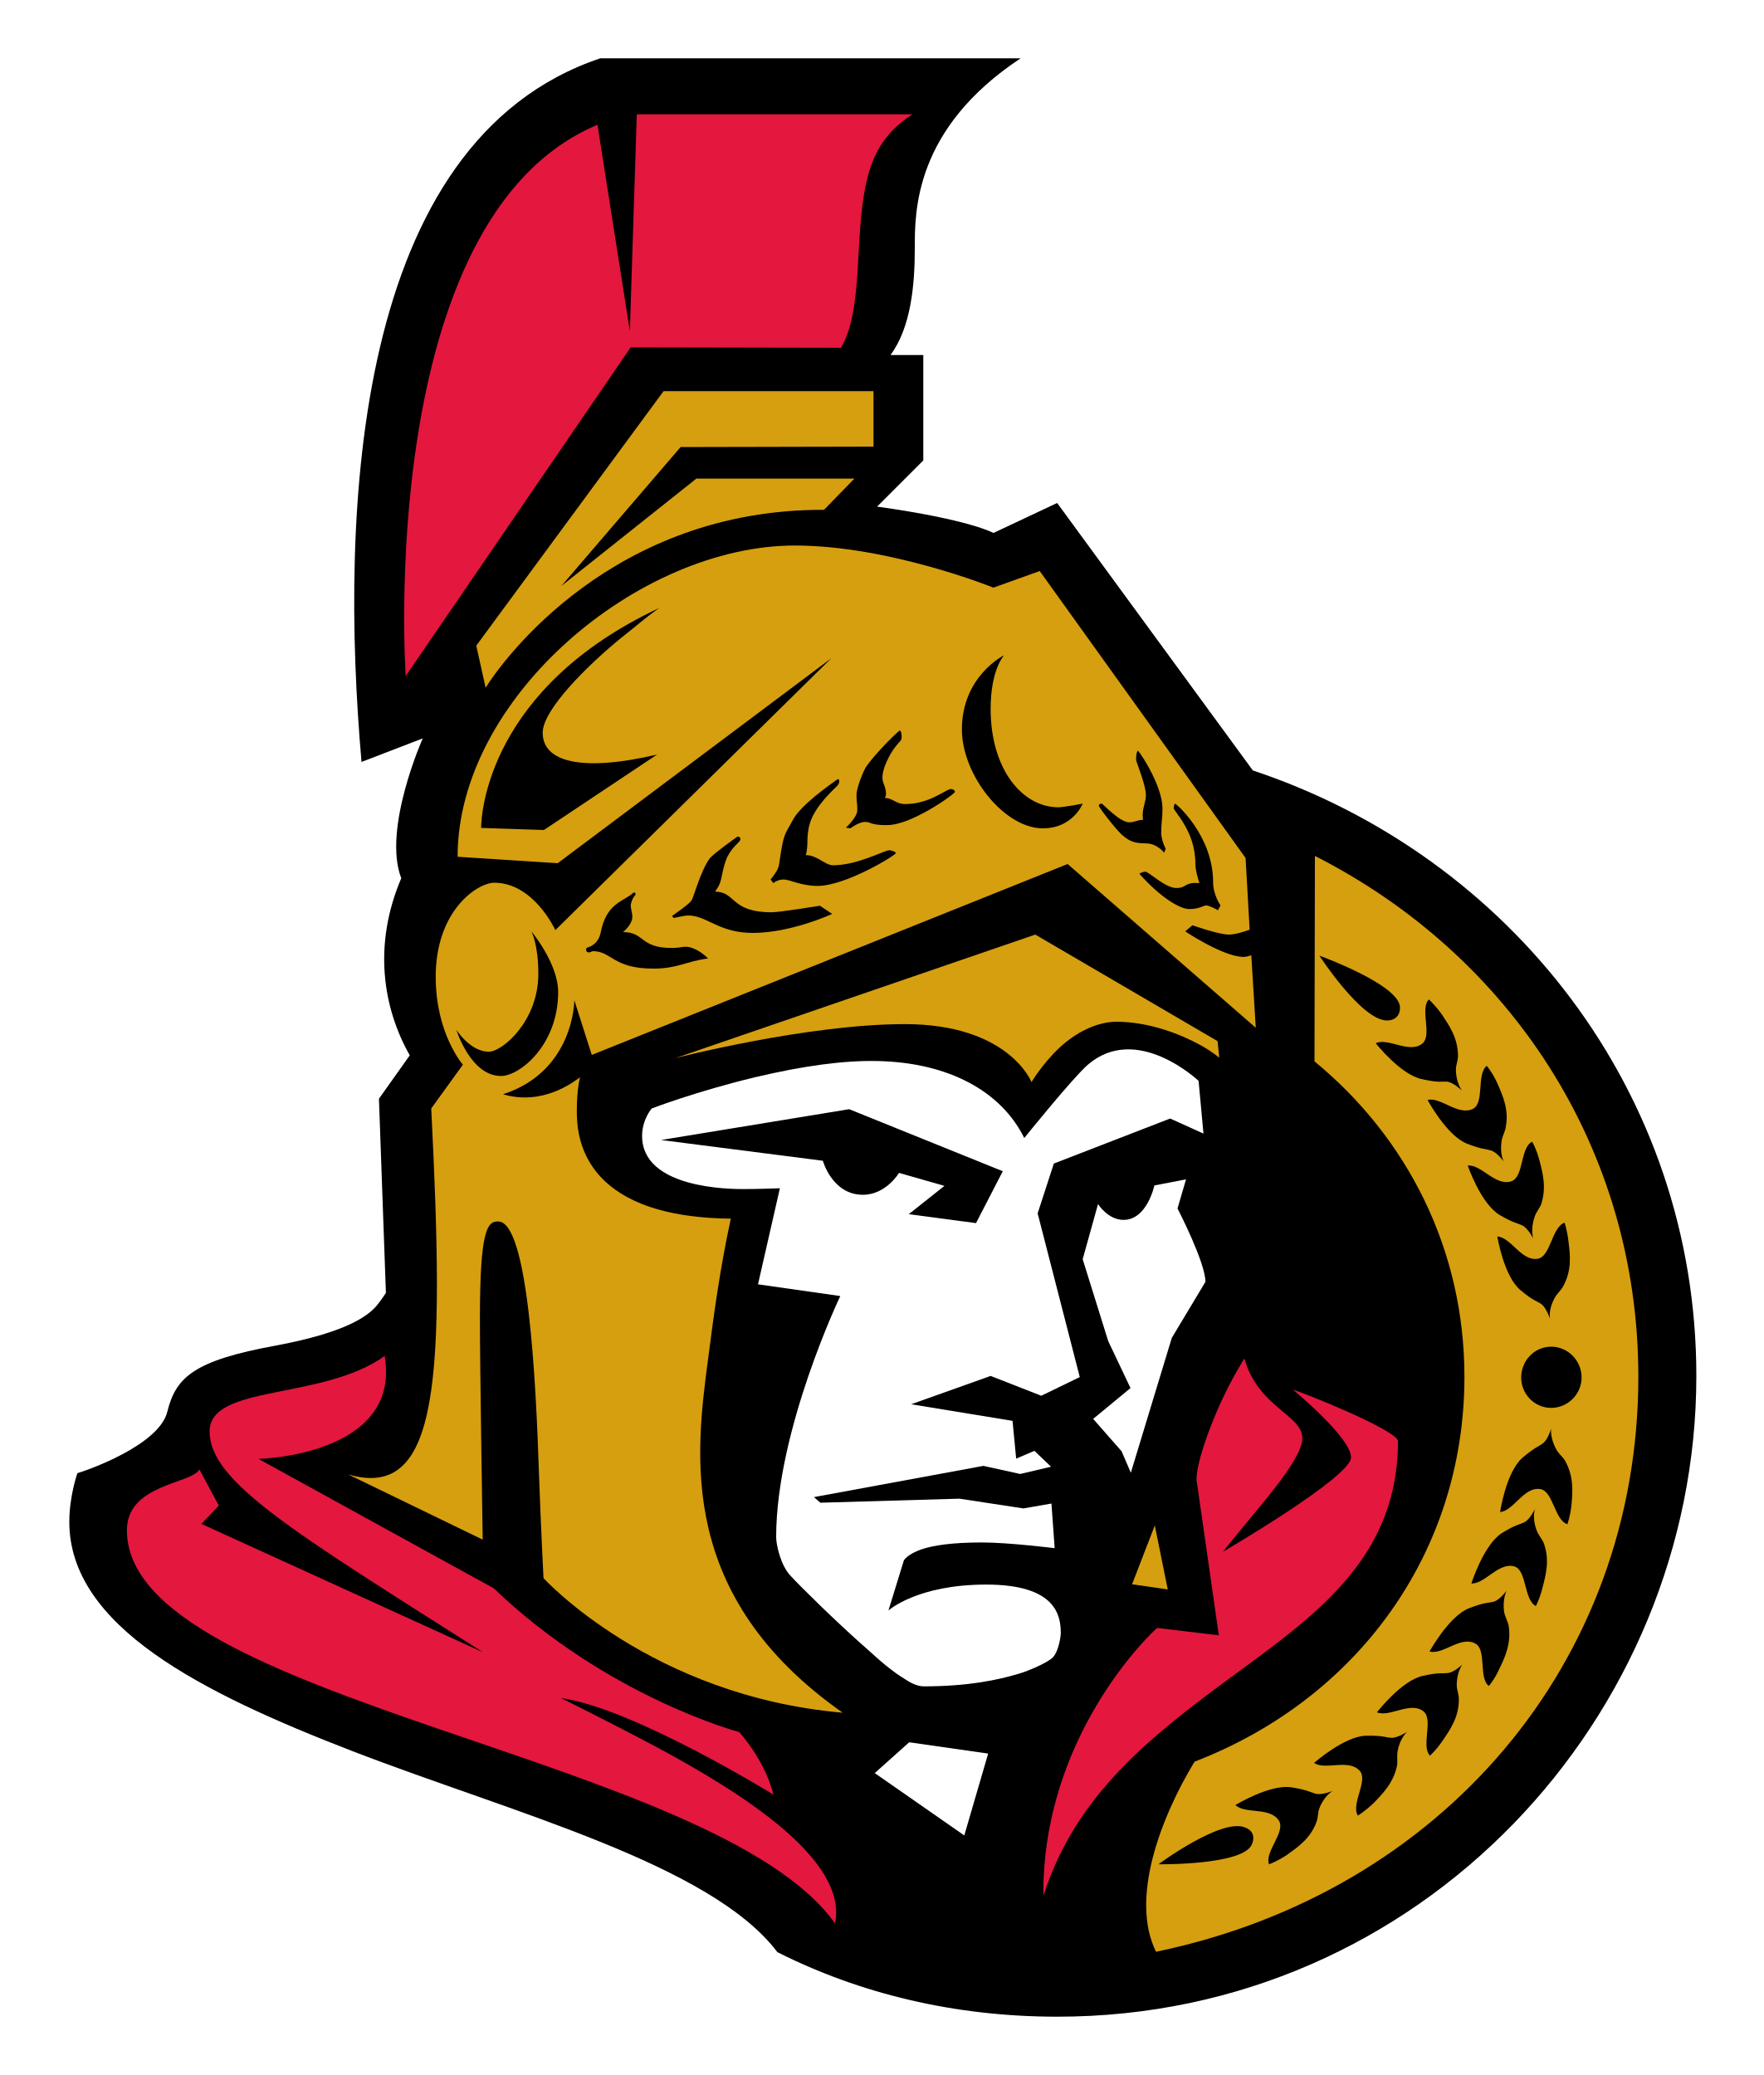
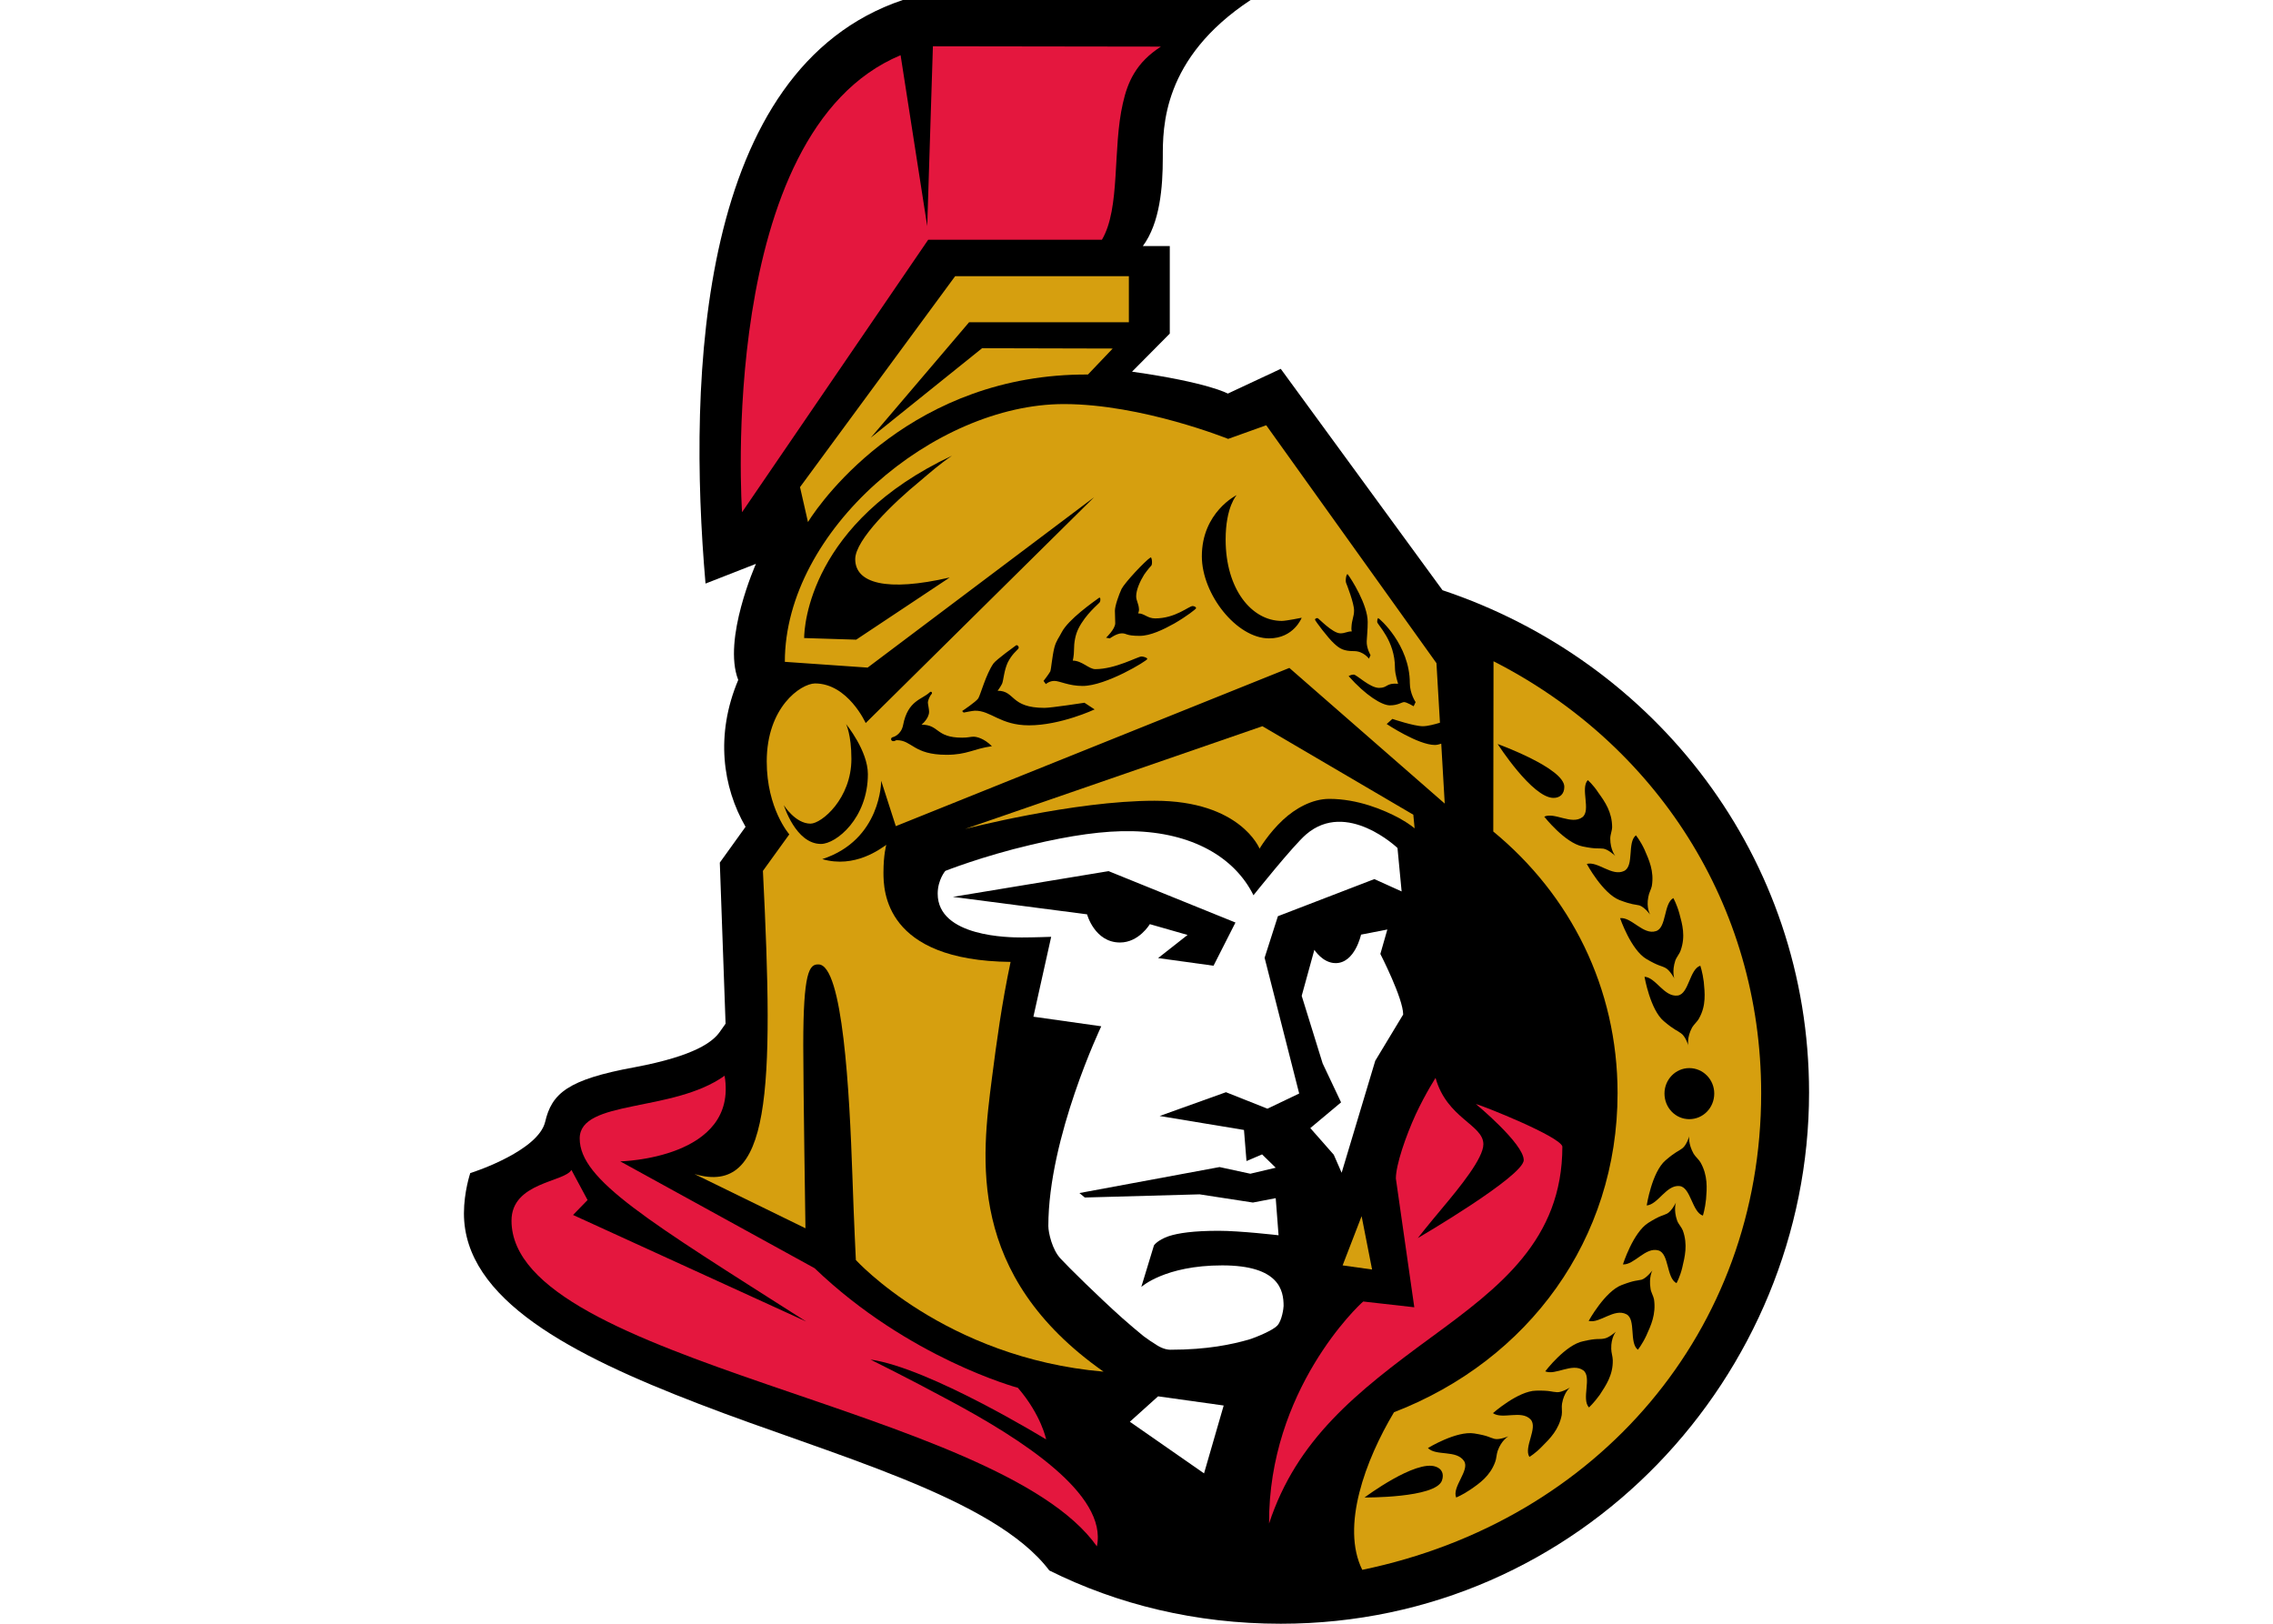
- <svg xmlns="http://www.w3.org/2000/svg" width="17pt" height="20pt" viewBox="0 0 17 20" version="1.1">
+ <svg xmlns="http://www.w3.org/2000/svg" width="28pt" height="20pt" viewBox="0 0 28 20" version="1.1">
  <g id="surface1">
-     <path style=" stroke:none;fill-rule:nonzero;fill:rgb(0%,0%,0%);fill-opacity:1;" d="M 12.074 7.426 L 10.188 4.848 L 9.574 5.137 C 9.574 5.137 9.348 5.008 8.453 4.883 L 8.898 4.438 L 8.898 3.422 L 8.582 3.422 C 8.781 3.152 8.816 2.742 8.816 2.391 C 8.816 2.043 8.809 1.242 9.836 0.562 L 5.785 0.562 C 3.402 1.363 3.273 4.93 3.484 7.344 L 4.074 7.117 C 4.074 7.117 3.684 7.992 3.867 8.465 C 3.594 9.105 3.688 9.711 3.949 10.172 L 3.652 10.59 L 3.719 12.461 C 3.719 12.461 3.684 12.516 3.648 12.562 C 3.57 12.668 3.371 12.836 2.66 12.969 C 1.871 13.113 1.695 13.273 1.613 13.605 C 1.535 13.934 0.816 14.18 0.746 14.199 C 0.746 14.199 0.668 14.418 0.668 14.668 C 0.668 15.672 1.93 16.312 3.398 16.879 C 4.949 17.477 6.848 17.965 7.492 18.816 C 8.285 19.215 9.195 19.438 10.191 19.438 C 13.695 19.438 16.348 16.543 16.348 13.262 C 16.348 10.531 14.559 8.254 12.074 7.426 Z M 12.074 7.426 " />
-     <path style=" stroke:none;fill-rule:nonzero;fill:rgb(89.412%,9.02%,24.314%);fill-opacity:1;" d="M 3.91 6.516 C 3.91 6.516 3.605 2.102 5.758 1.203 L 6.07 3.191 L 6.137 1.102 L 8.793 1.102 C 8.504 1.289 8.406 1.512 8.348 1.762 C 8.23 2.293 8.324 2.98 8.105 3.352 L 6.078 3.348 Z M 3.91 6.516 " />
-     <path style=" stroke:none;fill-rule:nonzero;fill:rgb(89.412%,9.02%,24.314%);fill-opacity:1;" d="M 1.922 14.164 L 2.109 14.512 L 1.941 14.688 L 4.656 15.926 C 2.812 14.754 2.02 14.281 2.02 13.797 C 2.02 13.34 3.105 13.5 3.707 13.07 C 3.871 14.031 2.492 14.062 2.492 14.062 L 4.758 15.309 C 5.855 16.359 7.125 16.695 7.125 16.695 C 7.398 17.012 7.453 17.297 7.453 17.297 C 7.453 17.297 6.098 16.461 5.406 16.367 C 5.406 16.367 5.836 16.578 6.344 16.848 C 7.156 17.285 8.176 17.93 8.047 18.539 C 6.895 16.914 1.223 16.406 1.223 14.75 C 1.223 14.305 1.84 14.305 1.922 14.164 Z M 1.922 14.164 " />
-     <path style=" stroke:none;fill-rule:nonzero;fill:rgb(89.412%,9.02%,24.314%);fill-opacity:1;" d="M 10.055 18.273 C 10.371 17.297 11.07 16.746 11.941 16.109 C 12.738 15.527 13.473 14.977 13.473 13.887 C 13.438 13.773 12.559 13.422 12.461 13.395 C 12.461 13.395 13.02 13.855 13.02 14.047 C 13.02 14.238 11.785 14.957 11.785 14.957 C 11.785 14.957 11.91 14.801 12.066 14.613 C 12.281 14.355 12.551 14.027 12.551 13.863 C 12.551 13.637 12.125 13.566 11.992 13.094 C 11.992 13.094 11.879 13.27 11.766 13.516 C 11.648 13.773 11.531 14.102 11.531 14.262 L 11.746 15.762 L 11.152 15.691 C 11.098 15.734 10.043 16.727 10.055 18.273 Z M 10.055 18.273 " />
-     <path style=" stroke:none;fill-rule:nonzero;fill:rgb(83.922%,62.353%,5.882%);fill-opacity:1;" d="M 10.91 15.27 L 11.129 14.703 L 11.254 15.32 Z M 10.91 15.27 " />
-     <path style=" stroke:none;fill-rule:nonzero;fill:rgb(83.922%,62.353%,5.882%);fill-opacity:1;" d="M 6.508 10.199 L 9.977 9.008 L 11.734 10.035 L 11.75 10.195 C 11.75 10.195 11.684 10.137 11.57 10.074 C 11.387 9.973 11.082 9.848 10.754 9.848 C 10.555 9.852 10.359 9.961 10.215 10.094 C 10.047 10.25 9.941 10.43 9.941 10.43 C 9.941 10.43 9.723 9.871 8.719 9.871 C 7.777 9.871 6.508 10.199 6.508 10.199 Z M 6.508 10.199 " />
-     <path style=" stroke:none;fill-rule:nonzero;fill:rgb(83.922%,62.353%,5.882%);fill-opacity:1;" d="M 5.535 9.641 L 5.703 10.168 L 10.289 8.328 L 12.102 9.906 L 12.059 9.207 C 12.035 9.215 12.012 9.223 11.984 9.223 C 11.789 9.223 11.422 8.977 11.422 8.977 L 11.492 8.918 C 11.492 8.918 11.742 9.008 11.844 9.008 C 11.898 9.008 11.98 8.984 12.043 8.961 L 12.004 8.27 L 10.02 5.504 L 9.574 5.664 C 9.574 5.664 8.57 5.258 7.66 5.258 C 6.152 5.258 4.41 6.727 4.41 8.258 L 5.375 8.32 L 8.012 6.344 L 5.352 8.965 C 5.352 8.965 5.145 8.508 4.762 8.508 C 4.594 8.512 4.199 8.781 4.199 9.414 C 4.199 9.965 4.461 10.262 4.461 10.262 L 4.156 10.684 C 4.285 13.262 4.246 14.473 3.355 14.211 L 4.652 14.84 C 4.652 14.84 4.625 13.18 4.625 12.715 C 4.625 11.859 4.695 11.77 4.801 11.773 C 5.086 11.773 5.164 13.266 5.195 14.227 C 5.215 14.781 5.238 15.211 5.238 15.211 C 5.238 15.211 6.273 16.348 8.121 16.508 C 6.52 15.383 6.703 14.02 6.824 13.098 C 6.879 12.672 6.938 12.23 7.043 11.746 C 5.57 11.73 5.559 10.914 5.559 10.703 C 5.559 10.492 5.59 10.383 5.59 10.383 C 5.527 10.43 5.227 10.66 4.848 10.547 C 5.535 10.324 5.535 9.641 5.535 9.641 Z M 6.332 7.273 L 5.242 8 L 4.637 7.98 C 4.637 7.84 4.707 6.633 6.355 5.859 C 6.219 5.953 6.102 6.059 5.977 6.156 C 5.68 6.398 5.23 6.836 5.23 7.062 C 5.23 7.34 5.594 7.445 6.332 7.273 Z M 11.324 7.746 C 11.336 7.746 11.691 8.055 11.691 8.504 C 11.691 8.625 11.762 8.727 11.762 8.727 L 11.738 8.773 C 11.738 8.773 11.656 8.727 11.625 8.727 C 11.598 8.727 11.559 8.762 11.461 8.762 C 11.367 8.762 11.18 8.645 10.98 8.422 C 10.98 8.422 11.008 8.402 11.039 8.402 C 11.07 8.402 11.23 8.559 11.336 8.559 C 11.441 8.559 11.41 8.5 11.559 8.512 C 11.559 8.512 11.52 8.402 11.52 8.324 C 11.52 8.008 11.312 7.824 11.312 7.789 C 11.312 7.754 11.324 7.746 11.324 7.746 Z M 10.617 7.746 C 10.629 7.746 10.789 7.926 10.883 7.926 C 10.938 7.926 10.961 7.902 11.016 7.902 C 11.016 7.902 11.012 7.879 11.012 7.852 C 11.016 7.766 11.043 7.73 11.043 7.664 C 11.047 7.582 10.953 7.348 10.953 7.34 C 10.941 7.309 10.957 7.223 10.969 7.238 C 11.016 7.293 11.203 7.59 11.203 7.793 C 11.203 7.887 11.191 7.934 11.191 8.016 C 11.188 8.098 11.234 8.18 11.234 8.18 L 11.219 8.219 C 11.219 8.219 11.152 8.129 11.043 8.129 C 10.926 8.129 10.879 8.105 10.809 8.043 C 10.742 7.98 10.586 7.777 10.59 7.766 C 10.59 7.758 10.594 7.746 10.617 7.746 Z M 9.676 6.316 C 9.676 6.316 9.547 6.453 9.547 6.832 C 9.547 7.418 9.855 7.781 10.199 7.781 C 10.254 7.781 10.434 7.746 10.434 7.746 C 10.434 7.746 10.34 7.984 10.051 7.984 C 9.676 7.984 9.27 7.469 9.27 7.031 C 9.27 6.516 9.676 6.316 9.676 6.316 Z M 8.262 7.809 C 8.262 7.738 8.254 7.723 8.254 7.664 C 8.254 7.602 8.305 7.469 8.336 7.41 C 8.375 7.332 8.609 7.086 8.668 7.043 C 8.688 7.031 8.695 7.109 8.684 7.133 C 8.68 7.141 8.637 7.18 8.598 7.242 C 8.551 7.316 8.504 7.422 8.504 7.492 C 8.504 7.551 8.535 7.574 8.539 7.648 C 8.539 7.672 8.527 7.691 8.527 7.691 C 8.602 7.691 8.633 7.75 8.723 7.75 C 8.961 7.75 9.117 7.605 9.164 7.605 C 9.176 7.605 9.203 7.613 9.203 7.633 C 9.203 7.641 9.094 7.727 8.949 7.809 C 8.824 7.879 8.672 7.953 8.543 7.953 C 8.383 7.953 8.398 7.922 8.336 7.922 C 8.277 7.922 8.195 7.984 8.195 7.984 L 8.152 7.977 C 8.152 7.977 8.262 7.879 8.262 7.809 Z M 7.5 8.363 C 7.512 8.34 7.523 8.191 7.551 8.09 C 7.574 8.008 7.605 7.973 7.637 7.91 C 7.711 7.762 8.004 7.559 8.07 7.512 C 8.09 7.5 8.094 7.539 8.078 7.562 C 8.07 7.582 7.918 7.699 7.832 7.867 C 7.793 7.945 7.781 8.031 7.781 8.121 C 7.781 8.188 7.766 8.242 7.766 8.242 C 7.875 8.242 7.953 8.34 8.027 8.34 C 8.266 8.34 8.523 8.195 8.57 8.195 C 8.582 8.195 8.633 8.207 8.633 8.223 C 8.633 8.242 8.152 8.539 7.879 8.539 C 7.719 8.539 7.613 8.477 7.551 8.477 C 7.492 8.477 7.453 8.512 7.453 8.512 L 7.426 8.477 C 7.426 8.477 7.484 8.41 7.5 8.363 Z M 6.664 8.68 C 6.688 8.641 6.75 8.398 6.84 8.273 C 6.879 8.227 7.09 8.074 7.105 8.066 C 7.121 8.055 7.148 8.082 7.129 8.105 C 7.113 8.129 7.055 8.168 7.008 8.262 C 6.965 8.359 6.957 8.465 6.938 8.512 C 6.922 8.555 6.891 8.594 6.891 8.594 C 7.094 8.594 7.035 8.793 7.438 8.793 C 7.516 8.793 7.902 8.73 7.902 8.73 L 8.02 8.809 C 8.02 8.809 7.625 8.992 7.254 8.992 C 6.922 8.992 6.812 8.82 6.625 8.824 C 6.602 8.824 6.492 8.848 6.492 8.848 L 6.477 8.828 C 6.477 8.828 6.637 8.719 6.664 8.68 Z M 5.672 9.129 C 5.672 9.129 5.766 9.105 5.789 8.988 C 5.844 8.703 6.008 8.691 6.098 8.609 C 6.117 8.59 6.133 8.617 6.121 8.629 C 6.094 8.656 6.078 8.711 6.078 8.73 C 6.078 8.746 6.094 8.805 6.094 8.836 C 6.094 8.914 6.004 8.984 6.004 8.984 C 6.215 8.984 6.164 9.137 6.473 9.137 C 6.547 9.137 6.574 9.125 6.609 9.125 C 6.645 9.125 6.73 9.145 6.824 9.238 C 6.609 9.266 6.531 9.336 6.297 9.336 C 5.906 9.336 5.895 9.168 5.715 9.168 C 5.699 9.168 5.695 9.18 5.676 9.18 C 5.66 9.18 5.648 9.172 5.648 9.152 C 5.648 9.133 5.672 9.129 5.672 9.129 Z M 4.828 10.371 C 4.535 10.371 4.398 9.926 4.398 9.926 C 4.398 9.926 4.531 10.137 4.711 10.137 C 4.84 10.137 5.188 9.844 5.188 9.387 C 5.188 9.098 5.121 8.977 5.121 8.977 C 5.121 8.977 5.379 9.285 5.379 9.562 C 5.379 10.074 5.008 10.371 4.828 10.371 Z M 4.828 10.371 " />
-     <path style=" stroke:none;fill-rule:nonzero;fill:rgb(83.922%,62.353%,5.882%);fill-opacity:1;" d="M 4.59 6.223 L 4.68 6.629 C 4.852 6.352 5.91 4.906 7.941 4.914 L 8.234 4.613 L 6.711 4.613 L 5.41 5.648 L 6.559 4.309 L 8.418 4.305 L 8.418 3.77 L 6.395 3.77 Z M 4.59 6.223 " />
-     <path style=" stroke:none;fill-rule:nonzero;fill:rgb(83.922%,62.353%,5.882%);fill-opacity:1;" d="M 12.672 8.25 L 12.668 10.23 C 13.562 10.965 14.113 12.043 14.113 13.27 C 14.113 14.965 13.082 16.375 11.512 16.98 C 11.176 17.535 10.891 18.309 11.141 18.812 C 13.891 18.242 15.789 16.027 15.789 13.27 C 15.789 11.07 14.555 9.207 12.672 8.25 Z M 15.078 11.785 C 15.078 11.785 15.105 11.863 15.117 11.977 C 15.133 12.102 15.148 12.25 15.062 12.402 C 15.043 12.438 15.004 12.469 14.984 12.508 C 14.918 12.625 14.938 12.711 14.938 12.711 C 14.938 12.711 14.902 12.605 14.855 12.57 C 14.805 12.535 14.781 12.543 14.652 12.434 C 14.492 12.301 14.43 11.918 14.43 11.918 C 14.562 11.926 14.66 12.156 14.816 12.133 C 14.945 12.117 14.953 11.828 15.078 11.785 Z M 14.766 11.004 C 14.766 11.004 14.805 11.07 14.836 11.184 C 14.867 11.305 14.906 11.445 14.852 11.609 C 14.836 11.648 14.801 11.688 14.789 11.73 C 14.746 11.855 14.777 11.938 14.777 11.938 C 14.777 11.938 14.727 11.84 14.672 11.812 C 14.617 11.785 14.594 11.793 14.453 11.711 C 14.27 11.602 14.145 11.234 14.145 11.234 C 14.277 11.223 14.41 11.434 14.562 11.387 C 14.688 11.348 14.648 11.062 14.766 11.004 Z M 12.715 9.211 C 12.715 9.211 13.492 9.492 13.492 9.711 C 13.492 9.793 13.441 9.836 13.367 9.836 C 13.121 9.836 12.715 9.211 12.715 9.211 Z M 13.258 10.055 C 13.379 10 13.578 10.156 13.703 10.062 C 13.809 9.984 13.68 9.727 13.77 9.633 C 13.77 9.633 13.828 9.684 13.895 9.777 C 13.965 9.883 14.051 10.004 14.051 10.18 C 14.051 10.219 14.031 10.266 14.031 10.309 C 14.031 10.441 14.09 10.512 14.09 10.512 C 14.09 10.512 14.008 10.434 13.949 10.426 C 13.887 10.422 13.867 10.438 13.707 10.402 C 13.5 10.363 13.258 10.055 13.258 10.055 Z M 13.758 10.602 C 13.883 10.57 14.051 10.758 14.195 10.688 C 14.309 10.629 14.227 10.355 14.328 10.273 C 14.328 10.273 14.383 10.336 14.43 10.441 C 14.48 10.555 14.543 10.691 14.512 10.859 C 14.508 10.902 14.48 10.945 14.473 10.988 C 14.449 11.117 14.492 11.195 14.492 11.195 C 14.492 11.195 14.426 11.105 14.371 11.09 C 14.312 11.07 14.289 11.082 14.137 11.023 C 13.941 10.945 13.758 10.602 13.758 10.602 Z M 12.066 17.773 C 11.992 17.98 11.164 17.969 11.164 17.969 C 11.164 17.969 11.766 17.523 11.996 17.613 C 12.066 17.637 12.098 17.695 12.066 17.773 Z M 12.715 17.43 C 12.699 17.469 12.703 17.52 12.688 17.559 C 12.629 17.723 12.504 17.805 12.402 17.879 C 12.309 17.941 12.23 17.969 12.23 17.969 C 12.184 17.848 12.395 17.656 12.324 17.547 C 12.238 17.414 12 17.488 11.906 17.398 C 11.906 17.398 12.238 17.195 12.445 17.227 C 12.609 17.254 12.621 17.273 12.68 17.289 C 12.738 17.305 12.844 17.262 12.844 17.262 C 12.844 17.262 12.762 17.305 12.715 17.43 Z M 13.469 16.879 C 13.461 16.922 13.469 16.973 13.465 17.012 C 13.43 17.184 13.328 17.285 13.238 17.379 C 13.156 17.457 13.086 17.5 13.086 17.5 C 13.016 17.387 13.191 17.16 13.102 17.066 C 12.992 16.949 12.773 17.066 12.664 16.992 C 12.664 16.992 12.957 16.734 13.164 16.73 C 13.332 16.727 13.348 16.746 13.406 16.75 C 13.469 16.754 13.562 16.691 13.562 16.691 C 13.562 16.691 13.492 16.75 13.469 16.879 Z M 14.059 16.375 C 14.062 16.547 13.977 16.668 13.906 16.773 C 13.84 16.871 13.781 16.922 13.781 16.922 C 13.691 16.828 13.82 16.57 13.715 16.492 C 13.586 16.398 13.391 16.555 13.27 16.504 C 13.27 16.504 13.508 16.195 13.715 16.152 C 13.875 16.117 13.895 16.133 13.957 16.125 C 14.016 16.117 14.094 16.043 14.094 16.043 C 14.094 16.043 14.039 16.109 14.039 16.242 C 14.039 16.285 14.059 16.332 14.059 16.375 Z M 14.449 16.086 C 14.402 16.191 14.348 16.25 14.348 16.25 C 14.246 16.172 14.332 15.898 14.215 15.84 C 14.074 15.766 13.906 15.953 13.777 15.918 C 13.777 15.918 13.965 15.574 14.16 15.5 C 14.316 15.441 14.336 15.453 14.395 15.438 C 14.453 15.422 14.52 15.332 14.52 15.332 C 14.52 15.332 14.477 15.41 14.496 15.539 C 14.504 15.582 14.531 15.629 14.539 15.668 C 14.566 15.84 14.504 15.973 14.449 16.086 Z M 14.867 15.297 C 14.84 15.41 14.801 15.48 14.801 15.48 C 14.684 15.418 14.715 15.133 14.594 15.098 C 14.441 15.055 14.309 15.27 14.18 15.262 C 14.18 15.262 14.297 14.891 14.473 14.777 C 14.613 14.691 14.637 14.699 14.691 14.672 C 14.746 14.645 14.793 14.543 14.793 14.543 C 14.793 14.543 14.762 14.629 14.809 14.75 C 14.824 14.793 14.859 14.832 14.875 14.867 C 14.938 15.031 14.898 15.176 14.867 15.297 Z M 15.145 14.504 C 15.133 14.617 15.105 14.691 15.105 14.691 C 14.98 14.652 14.969 14.367 14.84 14.352 C 14.684 14.332 14.586 14.562 14.457 14.574 C 14.457 14.574 14.512 14.191 14.672 14.051 C 14.797 13.945 14.82 13.949 14.871 13.91 C 14.918 13.875 14.949 13.77 14.949 13.77 C 14.949 13.77 14.934 13.855 15 13.973 C 15.02 14.012 15.062 14.043 15.082 14.078 C 15.168 14.23 15.156 14.375 15.145 14.504 Z M 14.949 13.57 C 14.789 13.57 14.66 13.438 14.66 13.277 C 14.66 13.113 14.789 12.98 14.949 12.98 C 15.109 12.98 15.242 13.113 15.242 13.277 C 15.242 13.438 15.109 13.57 14.949 13.57 Z M 14.949 13.57 " />
-     <path style=" stroke:none;fill-rule:nonzero;fill:rgb(100%,100%,100%);fill-opacity:1;" d="M 11.277 10.781 L 11.598 10.926 L 11.551 10.418 C 11.551 10.418 10.957 9.855 10.484 10.262 C 10.336 10.391 9.871 10.969 9.871 10.969 C 9.652 10.523 9.148 10.242 8.461 10.227 C 8.133 10.219 7.742 10.273 7.277 10.383 C 6.707 10.52 6.281 10.684 6.281 10.684 C 6.281 10.684 6.188 10.789 6.188 10.949 C 6.188 11.457 7.035 11.461 7.168 11.461 C 7.305 11.461 7.516 11.453 7.516 11.453 L 7.305 12.379 L 8.098 12.492 C 8.098 12.492 7.48 13.785 7.48 14.816 C 7.48 14.887 7.523 15.094 7.625 15.195 C 7.707 15.285 8.059 15.633 8.348 15.887 C 8.43 15.961 8.516 16.039 8.59 16.094 C 8.645 16.137 8.695 16.168 8.727 16.188 C 8.789 16.23 8.852 16.254 8.902 16.254 C 9.336 16.254 9.621 16.191 9.816 16.133 C 9.914 16.105 10.102 16.023 10.148 15.973 C 10.203 15.914 10.223 15.77 10.223 15.742 C 10.223 15.57 10.176 15.273 9.504 15.273 C 8.836 15.273 8.562 15.523 8.562 15.523 L 8.711 15.039 C 8.711 15.039 8.746 14.98 8.879 14.934 C 8.992 14.895 9.176 14.867 9.465 14.867 C 9.719 14.867 10.164 14.922 10.164 14.922 L 10.133 14.492 L 9.863 14.539 L 9.246 14.445 L 7.906 14.484 L 7.844 14.43 L 9.477 14.129 L 9.832 14.207 L 10.129 14.137 L 9.969 13.984 L 9.793 14.059 L 9.758 13.695 L 8.781 13.535 L 9.547 13.262 L 10.035 13.453 L 10.406 13.273 L 10 11.695 L 10.156 11.215 Z M 9.406 11.789 L 8.758 11.703 L 9.102 11.43 L 8.664 11.305 C 8.664 11.305 8.539 11.516 8.316 11.516 C 8.02 11.516 7.93 11.188 7.93 11.188 L 6.371 10.988 L 8.184 10.691 L 9.664 11.289 Z M 9.406 11.789 " />
-     <path style=" stroke:none;fill-rule:nonzero;fill:rgb(100%,100%,100%);fill-opacity:1;" d="M 10.898 14.195 L 10.809 13.988 L 10.535 13.676 L 10.895 13.379 L 10.68 12.926 L 10.434 12.137 L 10.582 11.605 C 10.582 11.605 10.676 11.758 10.828 11.758 C 11.055 11.758 11.125 11.426 11.125 11.426 L 11.43 11.367 L 11.348 11.648 C 11.348 11.648 11.617 12.168 11.617 12.355 L 11.293 12.895 Z M 10.898 14.195 " />
-     <path style=" stroke:none;fill-rule:nonzero;fill:rgb(100%,100%,100%);fill-opacity:1;" d="M 9.293 17.691 L 9.523 16.902 L 8.762 16.793 L 8.43 17.09 Z M 9.293 17.691 " />
+     <path style=" stroke:none;fill-rule:nonzero;fill:rgb(0%,0%,0%);fill-opacity:1;" d="M 17.77 7.27 L 15.777 4.543 L 15.125 4.848 C 15.125 4.848 14.887 4.711 13.945 4.578 L 14.41 4.109 L 14.41 3.031 L 14.078 3.031 C 14.289 2.746 14.324 2.309 14.324 1.941 C 14.324 1.57 14.316 0.719 15.406 0 L 11.121 0 C 8.602 0.848 8.469 4.629 8.691 7.188 L 9.312 6.945 C 9.312 6.945 8.898 7.875 9.094 8.375 C 8.809 9.051 8.902 9.695 9.184 10.184 L 8.867 10.625 L 8.938 12.609 C 8.938 12.609 8.898 12.664 8.863 12.715 C 8.781 12.828 8.57 13.004 7.82 13.145 C 6.988 13.297 6.797 13.469 6.715 13.82 C 6.629 14.168 5.871 14.426 5.793 14.449 C 5.793 14.449 5.715 14.68 5.715 14.945 C 5.715 16.008 7.047 16.691 8.602 17.289 C 10.238 17.922 12.242 18.438 12.926 19.344 C 13.766 19.762 14.727 20 15.777 20 C 19.484 20 22.285 16.93 22.285 13.457 C 22.285 10.562 20.398 8.148 17.77 7.27 Z M 17.77 7.27 " />
+     <path style=" stroke:none;fill-rule:nonzero;fill:rgb(89.412%,9.02%,24.314%);fill-opacity:1;" d="M 9.141 6.309 C 9.141 6.309 8.816 1.629 11.094 0.68 L 11.422 2.785 L 11.492 0.57 L 14.301 0.574 C 13.996 0.77 13.891 1.008 13.832 1.273 C 13.703 1.832 13.805 2.562 13.574 2.953 L 11.434 2.953 Z M 9.141 6.309 " />
+     <path style=" stroke:none;fill-rule:nonzero;fill:rgb(89.412%,9.02%,24.314%);fill-opacity:1;" d="M 7.039 14.41 L 7.238 14.781 L 7.059 14.965 L 9.93 16.277 C 7.98 15.035 7.141 14.535 7.141 14.023 C 7.141 13.539 8.289 13.707 8.926 13.25 C 9.098 14.273 7.641 14.305 7.641 14.305 L 10.035 15.621 C 11.195 16.734 12.539 17.094 12.539 17.094 C 12.828 17.43 12.887 17.73 12.887 17.73 C 12.887 17.73 11.449 16.848 10.723 16.746 C 10.723 16.746 11.176 16.969 11.711 17.258 C 12.57 17.719 13.648 18.402 13.512 19.047 C 12.297 17.324 6.301 16.789 6.301 15.035 C 6.301 14.562 6.953 14.562 7.039 14.41 Z M 7.039 14.41 " />
+     <path style=" stroke:none;fill-rule:nonzero;fill:rgb(89.412%,9.02%,24.314%);fill-opacity:1;" d="M 15.633 18.766 C 15.973 17.73 16.707 17.148 17.629 16.473 C 18.473 15.855 19.246 15.273 19.246 14.121 C 19.211 13.996 18.281 13.625 18.18 13.598 C 18.18 13.598 18.77 14.086 18.77 14.289 C 18.77 14.488 17.465 15.25 17.465 15.25 C 17.465 15.25 17.594 15.086 17.758 14.891 C 17.988 14.617 18.273 14.266 18.273 14.094 C 18.273 13.852 17.824 13.777 17.684 13.277 C 17.684 13.277 17.562 13.465 17.441 13.723 C 17.316 13.996 17.195 14.348 17.195 14.516 L 17.422 16.102 L 16.793 16.031 C 16.734 16.078 15.625 17.125 15.633 18.766 Z M 15.633 18.766 " />
+     <path style=" stroke:none;fill-rule:nonzero;fill:rgb(83.922%,62.353%,5.882%);fill-opacity:1;" d="M 16.539 15.586 L 16.773 14.98 L 16.902 15.637 Z M 16.539 15.586 " />
+     <path style=" stroke:none;fill-rule:nonzero;fill:rgb(83.922%,62.353%,5.882%);fill-opacity:1;" d="M 11.887 10.211 L 15.551 8.945 L 17.41 10.035 L 17.426 10.203 C 17.426 10.203 17.359 10.145 17.238 10.078 C 17.043 9.973 16.723 9.84 16.375 9.84 C 16.164 9.84 15.957 9.957 15.805 10.098 C 15.625 10.266 15.516 10.453 15.516 10.453 C 15.516 10.453 15.281 9.863 14.223 9.863 C 13.227 9.863 11.887 10.211 11.887 10.211 Z M 11.887 10.211 " />
+     <path style=" stroke:none;fill-rule:nonzero;fill:rgb(83.922%,62.353%,5.882%);fill-opacity:1;" d="M 10.855 9.617 L 11.035 10.176 L 15.883 8.227 L 17.797 9.898 L 17.754 9.16 C 17.73 9.168 17.703 9.176 17.676 9.176 C 17.469 9.176 17.082 8.918 17.082 8.918 L 17.152 8.855 C 17.152 8.855 17.418 8.945 17.527 8.945 C 17.586 8.945 17.672 8.922 17.738 8.902 L 17.695 8.168 L 15.598 5.238 L 15.129 5.406 C 15.129 5.406 14.066 4.977 13.105 4.977 C 11.512 4.977 9.668 6.531 9.668 8.152 L 10.688 8.223 L 13.477 6.125 L 10.664 8.906 C 10.664 8.906 10.445 8.418 10.039 8.418 C 9.863 8.422 9.445 8.711 9.445 9.379 C 9.445 9.961 9.723 10.277 9.723 10.277 L 9.398 10.727 C 9.535 13.457 9.496 14.738 8.555 14.461 L 9.922 15.129 C 9.922 15.129 9.895 13.371 9.895 12.875 C 9.895 11.973 9.969 11.875 10.082 11.879 C 10.383 11.879 10.465 13.461 10.5 14.477 C 10.52 15.066 10.543 15.52 10.543 15.52 C 10.543 15.52 11.641 16.727 13.594 16.895 C 11.898 15.703 12.094 14.258 12.219 13.281 C 12.277 12.832 12.34 12.363 12.449 11.848 C 10.895 11.832 10.883 10.969 10.883 10.746 C 10.883 10.523 10.918 10.406 10.918 10.406 C 10.848 10.453 10.531 10.699 10.129 10.582 C 10.859 10.344 10.855 9.617 10.855 9.617 Z M 11.699 7.113 L 10.547 7.879 L 9.906 7.859 C 9.906 7.711 9.98 6.434 11.727 5.613 C 11.582 5.711 11.453 5.824 11.328 5.93 C 11.012 6.188 10.535 6.648 10.535 6.887 C 10.535 7.184 10.922 7.293 11.699 7.113 Z M 16.977 7.613 C 16.988 7.613 17.367 7.941 17.367 8.414 C 17.367 8.543 17.438 8.648 17.438 8.648 L 17.414 8.699 C 17.414 8.699 17.328 8.648 17.297 8.648 C 17.266 8.648 17.223 8.688 17.121 8.688 C 17.023 8.688 16.824 8.566 16.613 8.328 C 16.613 8.328 16.641 8.309 16.676 8.309 C 16.711 8.309 16.875 8.473 16.988 8.473 C 17.098 8.473 17.07 8.41 17.223 8.422 C 17.223 8.422 17.184 8.309 17.184 8.227 C 17.184 7.887 16.965 7.695 16.965 7.66 C 16.965 7.621 16.977 7.613 16.977 7.613 Z M 16.23 7.613 C 16.242 7.613 16.414 7.801 16.512 7.801 C 16.57 7.801 16.594 7.777 16.652 7.777 C 16.652 7.777 16.645 7.754 16.648 7.727 C 16.652 7.633 16.68 7.594 16.68 7.523 C 16.684 7.438 16.586 7.188 16.582 7.18 C 16.57 7.148 16.586 7.059 16.602 7.074 C 16.648 7.133 16.848 7.449 16.848 7.66 C 16.848 7.762 16.84 7.812 16.836 7.898 C 16.832 7.984 16.883 8.07 16.883 8.07 L 16.863 8.113 C 16.863 8.113 16.797 8.02 16.68 8.02 C 16.555 8.02 16.504 7.992 16.434 7.926 C 16.359 7.859 16.199 7.645 16.199 7.633 C 16.199 7.625 16.207 7.613 16.23 7.613 Z M 15.234 6.098 C 15.234 6.098 15.098 6.242 15.098 6.645 C 15.098 7.262 15.422 7.648 15.789 7.648 C 15.844 7.648 16.035 7.609 16.035 7.609 C 16.035 7.609 15.938 7.863 15.633 7.863 C 15.234 7.863 14.805 7.32 14.805 6.852 C 14.805 6.309 15.234 6.098 15.234 6.098 Z M 13.738 7.676 C 13.738 7.602 13.734 7.586 13.734 7.523 C 13.734 7.461 13.785 7.32 13.816 7.254 C 13.859 7.172 14.105 6.91 14.172 6.867 C 14.188 6.855 14.199 6.938 14.184 6.965 C 14.18 6.969 14.137 7.016 14.094 7.078 C 14.043 7.16 13.996 7.266 13.996 7.344 C 13.996 7.402 14.027 7.43 14.031 7.508 C 14.031 7.531 14.02 7.555 14.02 7.555 C 14.098 7.555 14.133 7.617 14.23 7.617 C 14.48 7.617 14.645 7.465 14.691 7.465 C 14.707 7.465 14.734 7.473 14.734 7.492 C 14.734 7.5 14.621 7.59 14.465 7.68 C 14.332 7.754 14.172 7.832 14.039 7.832 C 13.867 7.832 13.883 7.801 13.82 7.801 C 13.754 7.801 13.672 7.863 13.672 7.863 L 13.625 7.855 C 13.625 7.855 13.738 7.75 13.738 7.676 Z M 12.938 8.27 C 12.949 8.242 12.961 8.086 12.988 7.977 C 13.012 7.887 13.047 7.852 13.078 7.789 C 13.16 7.629 13.469 7.414 13.539 7.363 C 13.555 7.352 13.562 7.391 13.547 7.418 C 13.535 7.438 13.375 7.562 13.285 7.742 C 13.246 7.82 13.23 7.914 13.23 8.008 C 13.23 8.078 13.215 8.137 13.215 8.137 C 13.328 8.137 13.414 8.242 13.492 8.242 C 13.742 8.242 14.016 8.086 14.062 8.086 C 14.078 8.086 14.133 8.098 14.133 8.117 C 14.133 8.137 13.625 8.449 13.336 8.449 C 13.164 8.449 13.055 8.387 12.988 8.387 C 12.926 8.387 12.883 8.426 12.883 8.426 L 12.855 8.387 C 12.855 8.387 12.914 8.312 12.938 8.27 Z M 12.051 8.602 C 12.078 8.559 12.145 8.305 12.238 8.172 C 12.277 8.121 12.5 7.961 12.516 7.949 C 12.531 7.938 12.562 7.969 12.543 7.992 C 12.523 8.016 12.465 8.059 12.414 8.16 C 12.367 8.262 12.363 8.375 12.344 8.422 C 12.32 8.469 12.289 8.508 12.289 8.508 C 12.508 8.508 12.441 8.719 12.867 8.719 C 12.949 8.719 13.359 8.656 13.359 8.656 L 13.484 8.738 C 13.484 8.738 13.066 8.934 12.676 8.934 C 12.32 8.934 12.207 8.75 12.008 8.754 C 11.984 8.754 11.871 8.777 11.871 8.777 L 11.852 8.758 C 11.852 8.758 12.023 8.645 12.051 8.602 Z M 11.004 9.078 C 11.004 9.078 11.102 9.051 11.125 8.93 C 11.184 8.625 11.359 8.617 11.453 8.527 C 11.473 8.508 11.488 8.535 11.477 8.547 C 11.449 8.578 11.43 8.633 11.43 8.652 C 11.43 8.672 11.445 8.734 11.445 8.766 C 11.445 8.852 11.352 8.926 11.352 8.926 C 11.574 8.926 11.523 9.086 11.852 9.086 C 11.93 9.086 11.953 9.074 11.992 9.074 C 12.031 9.074 12.121 9.094 12.219 9.191 C 11.992 9.223 11.914 9.297 11.66 9.297 C 11.25 9.297 11.238 9.117 11.047 9.117 C 11.031 9.117 11.027 9.129 11.008 9.129 C 10.988 9.129 10.977 9.121 10.977 9.102 C 10.977 9.082 11.004 9.078 11.004 9.078 Z M 10.113 10.395 C 9.801 10.395 9.656 9.918 9.656 9.918 C 9.656 9.918 9.797 10.145 9.984 10.145 C 10.121 10.145 10.488 9.836 10.488 9.348 C 10.488 9.047 10.422 8.918 10.422 8.918 C 10.422 8.918 10.691 9.246 10.691 9.535 C 10.691 10.078 10.301 10.395 10.113 10.395 Z M 10.113 10.395 " />
+     <path style=" stroke:none;fill-rule:nonzero;fill:rgb(83.922%,62.353%,5.882%);fill-opacity:1;" d="M 9.855 6 L 9.953 6.43 C 10.137 6.133 11.254 4.602 13.402 4.613 L 13.707 4.293 L 12.098 4.289 L 10.727 5.391 L 11.938 3.969 L 13.906 3.969 L 13.906 3.402 L 11.766 3.402 Z M 9.855 6 " />
+     <path style=" stroke:none;fill-rule:nonzero;fill:rgb(83.922%,62.353%,5.882%);fill-opacity:1;" d="M 18.398 8.145 L 18.395 10.242 C 19.344 11.023 19.926 12.164 19.926 13.465 C 19.926 15.262 18.832 16.754 17.172 17.395 C 16.82 17.984 16.516 18.801 16.781 19.336 C 19.688 18.734 21.695 16.387 21.695 13.465 C 21.695 11.137 20.391 9.16 18.398 8.145 Z M 20.945 11.895 C 20.945 11.895 20.973 11.973 20.988 12.094 C 21 12.227 21.02 12.383 20.93 12.543 C 20.91 12.582 20.867 12.617 20.844 12.656 C 20.777 12.781 20.797 12.875 20.797 12.875 C 20.797 12.875 20.762 12.762 20.707 12.727 C 20.656 12.688 20.629 12.691 20.496 12.578 C 20.328 12.438 20.258 12.031 20.258 12.031 C 20.398 12.039 20.5 12.285 20.668 12.262 C 20.805 12.242 20.812 11.938 20.945 11.895 Z M 20.613 11.062 C 20.613 11.062 20.656 11.137 20.688 11.254 C 20.723 11.383 20.766 11.531 20.703 11.707 C 20.691 11.746 20.652 11.789 20.637 11.832 C 20.594 11.965 20.625 12.051 20.625 12.051 C 20.625 12.051 20.57 11.949 20.516 11.922 C 20.457 11.891 20.434 11.902 20.281 11.812 C 20.09 11.699 19.957 11.309 19.957 11.309 C 20.098 11.293 20.242 11.52 20.398 11.469 C 20.531 11.43 20.492 11.129 20.613 11.062 Z M 18.449 9.164 C 18.449 9.164 19.27 9.461 19.27 9.691 C 19.27 9.781 19.215 9.828 19.137 9.828 C 18.875 9.828 18.449 9.164 18.449 9.164 Z M 19.023 10.059 C 19.148 10 19.359 10.164 19.492 10.066 C 19.602 9.984 19.465 9.711 19.559 9.609 C 19.559 9.609 19.625 9.664 19.691 9.766 C 19.77 9.875 19.859 10.004 19.859 10.188 C 19.859 10.23 19.836 10.281 19.836 10.328 C 19.836 10.469 19.898 10.543 19.898 10.543 C 19.898 10.543 19.812 10.461 19.75 10.453 C 19.688 10.445 19.664 10.461 19.496 10.426 C 19.277 10.383 19.023 10.059 19.023 10.059 Z M 19.547 10.641 C 19.684 10.605 19.859 10.801 20.008 10.727 C 20.133 10.664 20.043 10.375 20.152 10.289 C 20.152 10.289 20.207 10.355 20.258 10.465 C 20.312 10.59 20.379 10.73 20.348 10.914 C 20.34 10.953 20.312 11 20.305 11.047 C 20.277 11.184 20.328 11.266 20.328 11.266 C 20.328 11.266 20.258 11.172 20.195 11.152 C 20.133 11.137 20.113 11.148 19.949 11.086 C 19.742 11.004 19.547 10.641 19.547 10.641 Z M 17.762 18.238 C 17.68 18.453 16.809 18.445 16.809 18.445 C 16.809 18.445 17.441 17.973 17.688 18.066 C 17.758 18.09 17.793 18.152 17.762 18.238 Z M 18.449 17.871 C 18.434 17.914 18.434 17.969 18.418 18.008 C 18.355 18.18 18.227 18.27 18.113 18.348 C 18.016 18.414 17.938 18.445 17.938 18.445 C 17.883 18.316 18.109 18.109 18.035 17.996 C 17.941 17.855 17.691 17.938 17.59 17.836 C 17.59 17.836 17.941 17.621 18.16 17.656 C 18.336 17.684 18.348 17.707 18.41 17.723 C 18.473 17.738 18.582 17.691 18.582 17.691 C 18.582 17.691 18.496 17.738 18.449 17.871 Z M 19.242 17.289 C 19.234 17.332 19.246 17.387 19.238 17.43 C 19.203 17.609 19.094 17.719 18.996 17.816 C 18.914 17.902 18.84 17.945 18.84 17.945 C 18.766 17.828 18.949 17.586 18.855 17.484 C 18.742 17.363 18.508 17.488 18.391 17.406 C 18.391 17.406 18.699 17.133 18.922 17.129 C 19.098 17.125 19.113 17.145 19.18 17.148 C 19.242 17.152 19.34 17.09 19.34 17.09 C 19.34 17.09 19.266 17.148 19.242 17.289 Z M 19.867 16.754 C 19.871 16.938 19.781 17.066 19.707 17.18 C 19.637 17.277 19.574 17.336 19.574 17.336 C 19.477 17.234 19.613 16.961 19.504 16.879 C 19.367 16.781 19.16 16.945 19.035 16.891 C 19.035 16.891 19.285 16.562 19.504 16.52 C 19.676 16.48 19.695 16.5 19.758 16.488 C 19.82 16.48 19.906 16.402 19.906 16.402 C 19.906 16.402 19.844 16.473 19.848 16.613 C 19.848 16.66 19.867 16.711 19.867 16.754 Z M 20.281 16.449 C 20.23 16.559 20.176 16.625 20.176 16.625 C 20.066 16.539 20.156 16.25 20.035 16.188 C 19.883 16.109 19.707 16.305 19.57 16.27 C 19.57 16.27 19.77 15.906 19.977 15.828 C 20.141 15.766 20.16 15.777 20.223 15.762 C 20.285 15.742 20.355 15.648 20.355 15.648 C 20.355 15.648 20.309 15.73 20.332 15.871 C 20.336 15.914 20.367 15.961 20.375 16.004 C 20.402 16.188 20.336 16.328 20.281 16.449 Z M 20.723 15.613 C 20.695 15.73 20.652 15.805 20.652 15.805 C 20.527 15.742 20.562 15.441 20.43 15.402 C 20.27 15.355 20.133 15.582 19.992 15.574 C 19.992 15.574 20.117 15.18 20.305 15.062 C 20.453 14.969 20.477 14.977 20.535 14.949 C 20.594 14.918 20.645 14.812 20.645 14.812 C 20.645 14.812 20.613 14.902 20.66 15.035 C 20.676 15.078 20.715 15.117 20.73 15.156 C 20.793 15.332 20.754 15.48 20.723 15.613 Z M 21.016 14.77 C 21.004 14.891 20.977 14.973 20.977 14.973 C 20.844 14.93 20.828 14.625 20.691 14.609 C 20.527 14.59 20.426 14.836 20.285 14.848 C 20.285 14.848 20.348 14.438 20.516 14.293 C 20.648 14.18 20.672 14.184 20.723 14.145 C 20.777 14.105 20.809 13.996 20.809 13.996 C 20.809 13.996 20.793 14.086 20.863 14.211 C 20.887 14.25 20.93 14.285 20.949 14.32 C 21.039 14.48 21.027 14.637 21.016 14.77 Z M 20.809 13.785 C 20.641 13.785 20.504 13.645 20.504 13.469 C 20.504 13.297 20.641 13.156 20.809 13.156 C 20.98 13.156 21.117 13.297 21.117 13.469 C 21.117 13.645 20.98 13.785 20.809 13.785 Z M 20.809 13.785 " />
+     <path style=" stroke:none;fill-rule:nonzero;fill:rgb(100%,100%,100%);fill-opacity:1;" d="M 16.93 10.828 L 17.266 10.98 L 17.215 10.445 C 17.215 10.445 16.59 9.848 16.09 10.277 C 15.93 10.414 15.441 11.027 15.441 11.027 C 15.207 10.555 14.68 10.254 13.949 10.238 C 13.602 10.23 13.191 10.289 12.699 10.406 C 12.098 10.547 11.645 10.727 11.645 10.727 C 11.645 10.727 11.551 10.836 11.551 11.008 C 11.551 11.543 12.441 11.547 12.586 11.547 C 12.727 11.547 12.949 11.539 12.949 11.539 L 12.73 12.523 L 13.566 12.641 C 13.566 12.641 12.914 14.008 12.914 15.102 C 12.914 15.18 12.961 15.395 13.066 15.504 C 13.152 15.598 13.527 15.969 13.828 16.238 C 13.918 16.316 14.012 16.398 14.086 16.457 C 14.145 16.5 14.195 16.535 14.23 16.555 C 14.297 16.602 14.363 16.625 14.418 16.625 C 14.875 16.625 15.176 16.559 15.383 16.5 C 15.484 16.469 15.684 16.383 15.734 16.328 C 15.793 16.266 15.812 16.109 15.812 16.086 C 15.812 15.898 15.762 15.586 15.055 15.586 C 14.348 15.586 14.059 15.852 14.059 15.852 L 14.215 15.34 C 14.215 15.34 14.254 15.277 14.395 15.227 C 14.512 15.188 14.703 15.16 15.012 15.16 C 15.277 15.16 15.75 15.215 15.75 15.215 L 15.715 14.758 L 15.434 14.812 L 14.777 14.711 L 13.363 14.75 L 13.297 14.695 L 15.023 14.375 L 15.402 14.457 L 15.715 14.383 L 15.547 14.219 L 15.355 14.301 L 15.324 13.918 L 14.285 13.746 L 15.102 13.453 L 15.613 13.656 L 16.004 13.469 L 15.578 11.797 L 15.742 11.285 Z M 14.949 11.895 L 14.266 11.801 L 14.629 11.516 L 14.164 11.383 C 14.164 11.383 14.031 11.609 13.797 11.609 C 13.484 11.609 13.391 11.262 13.391 11.262 L 11.738 11.047 L 13.656 10.73 L 15.219 11.363 Z M 14.949 11.895 " />
+     <path style=" stroke:none;fill-rule:nonzero;fill:rgb(100%,100%,100%);fill-opacity:1;" d="M 16.527 14.445 L 16.43 14.223 L 16.141 13.895 L 16.52 13.578 L 16.293 13.098 L 16.035 12.266 L 16.191 11.699 C 16.191 11.699 16.293 11.863 16.453 11.863 C 16.691 11.863 16.766 11.512 16.766 11.512 L 17.09 11.449 L 17.004 11.75 C 17.004 11.75 17.285 12.297 17.285 12.496 L 16.941 13.066 Z M 16.527 14.445 " />
+     <path style=" stroke:none;fill-rule:nonzero;fill:rgb(100%,100%,100%);fill-opacity:1;" d="M 14.832 18.148 L 15.074 17.312 L 14.266 17.199 L 13.918 17.512 Z M 14.832 18.148 " />
  </g>
</svg>
